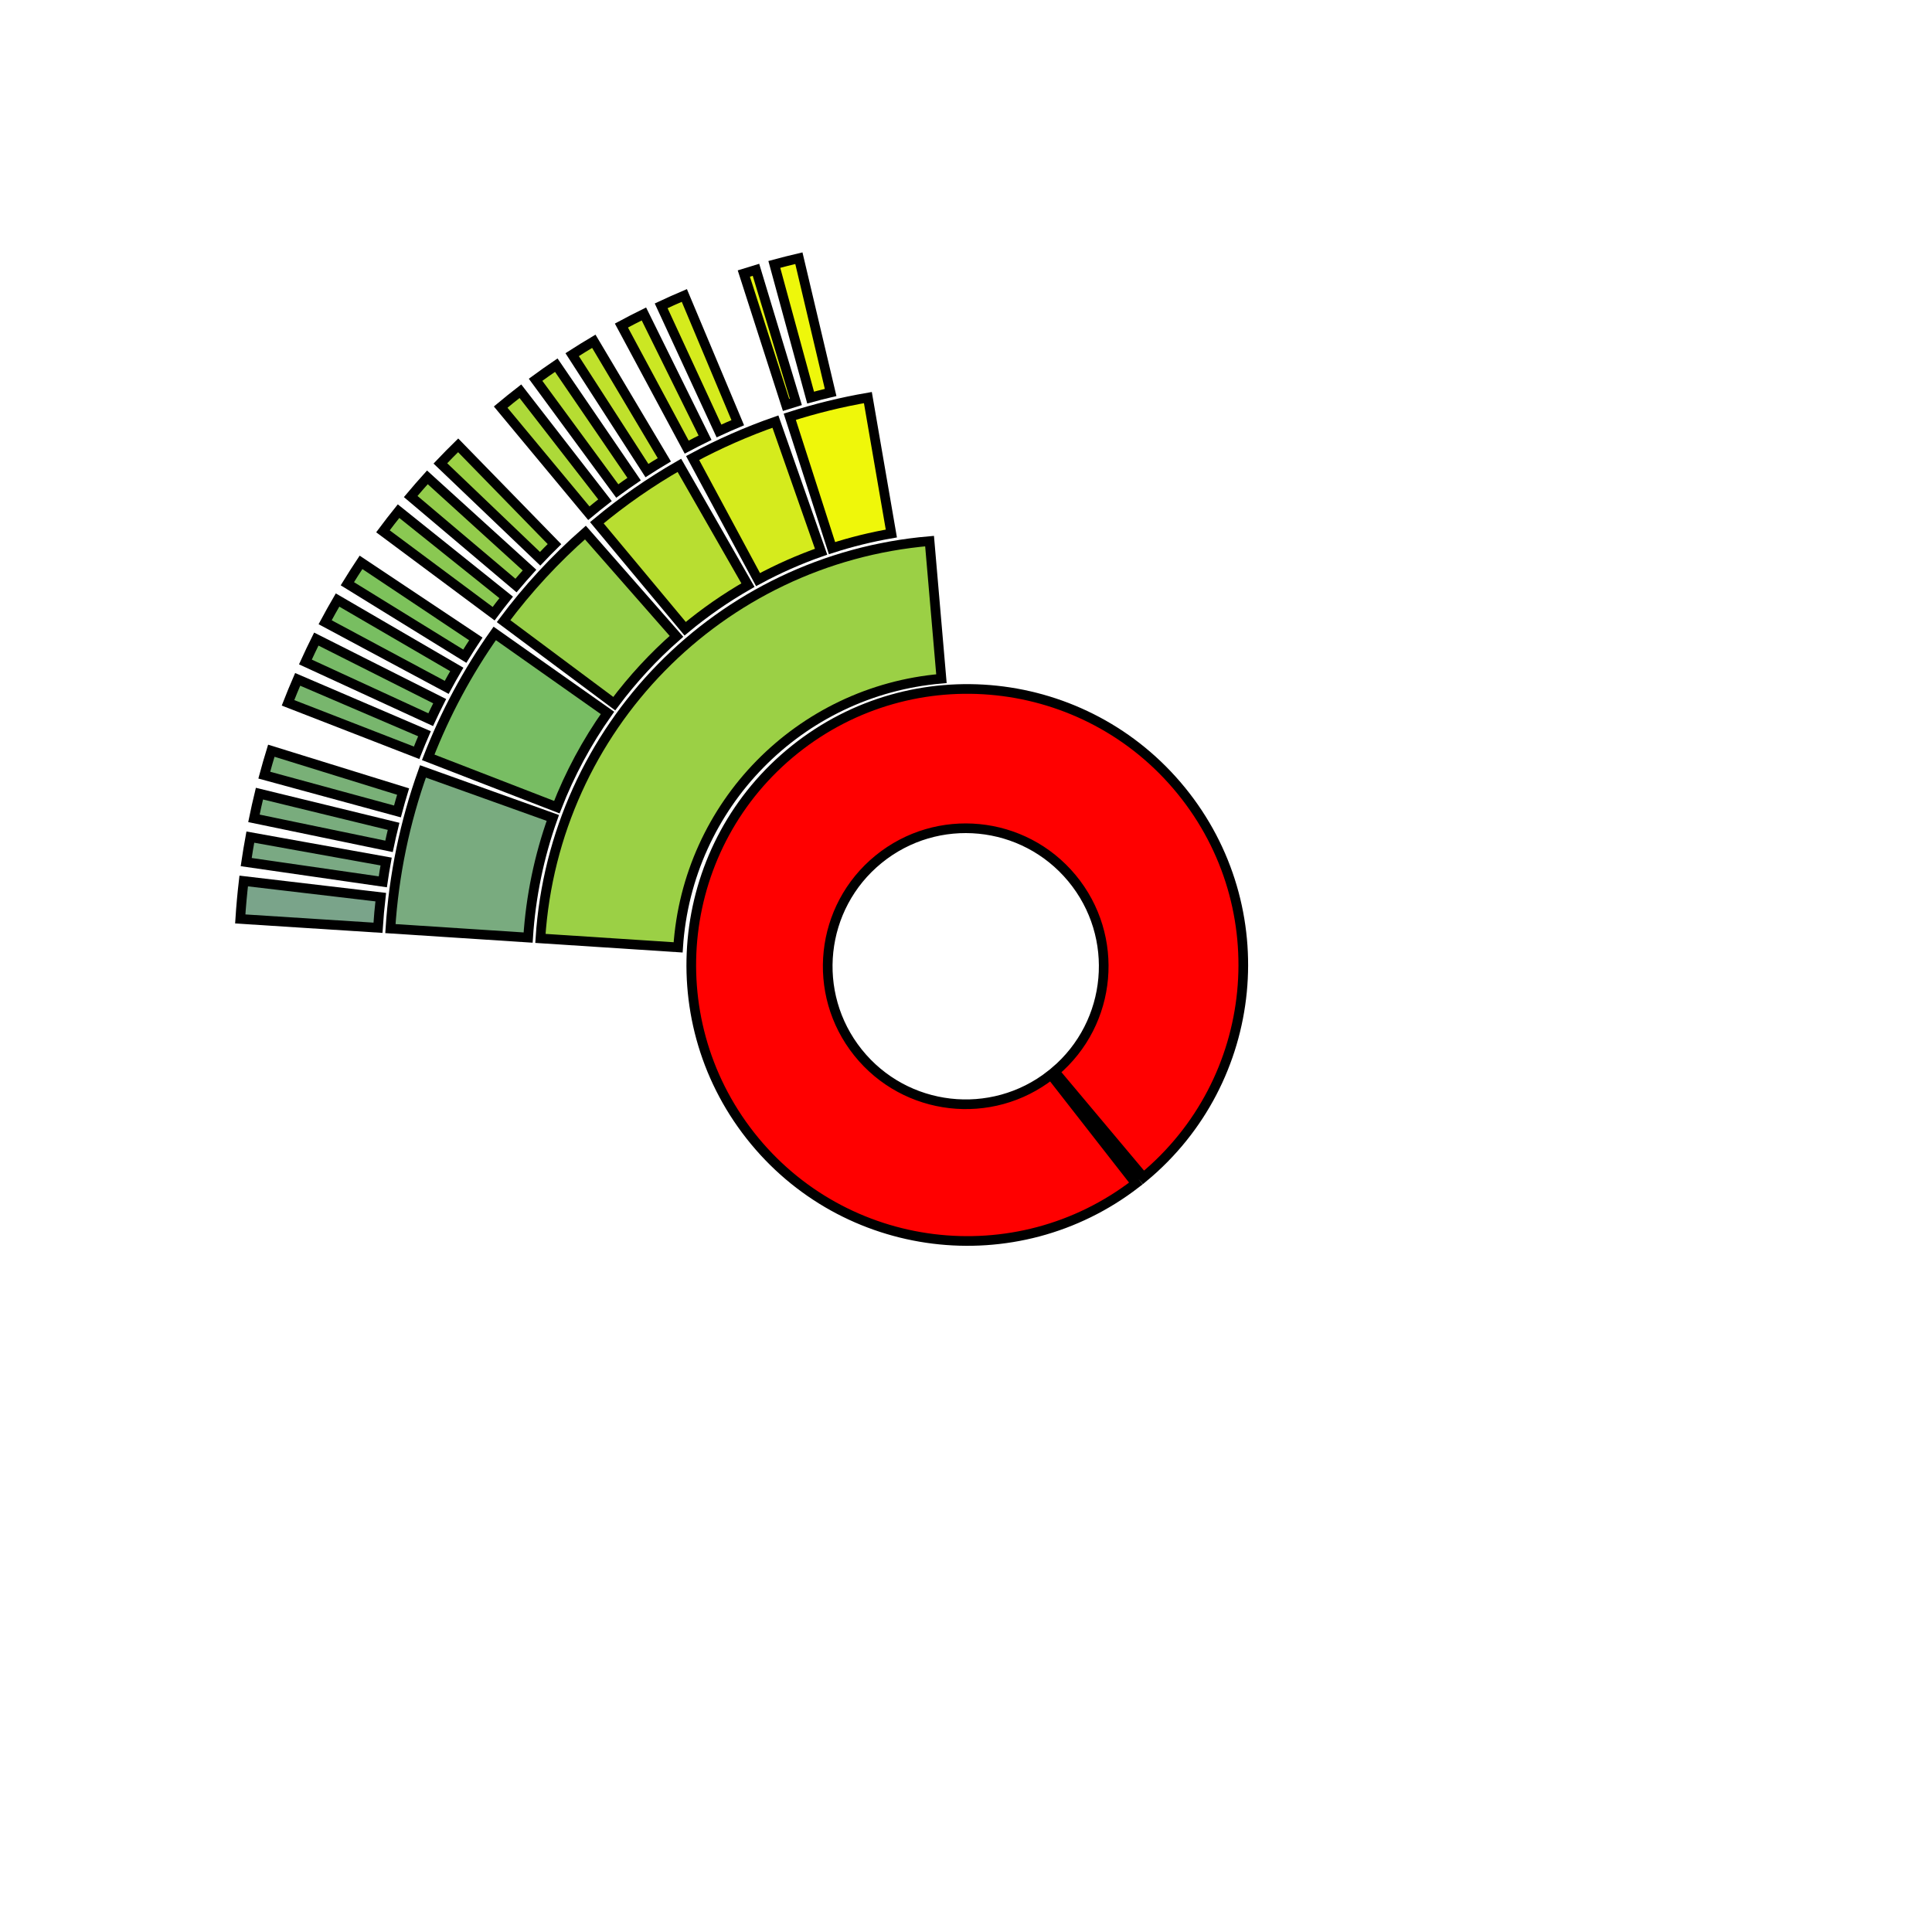
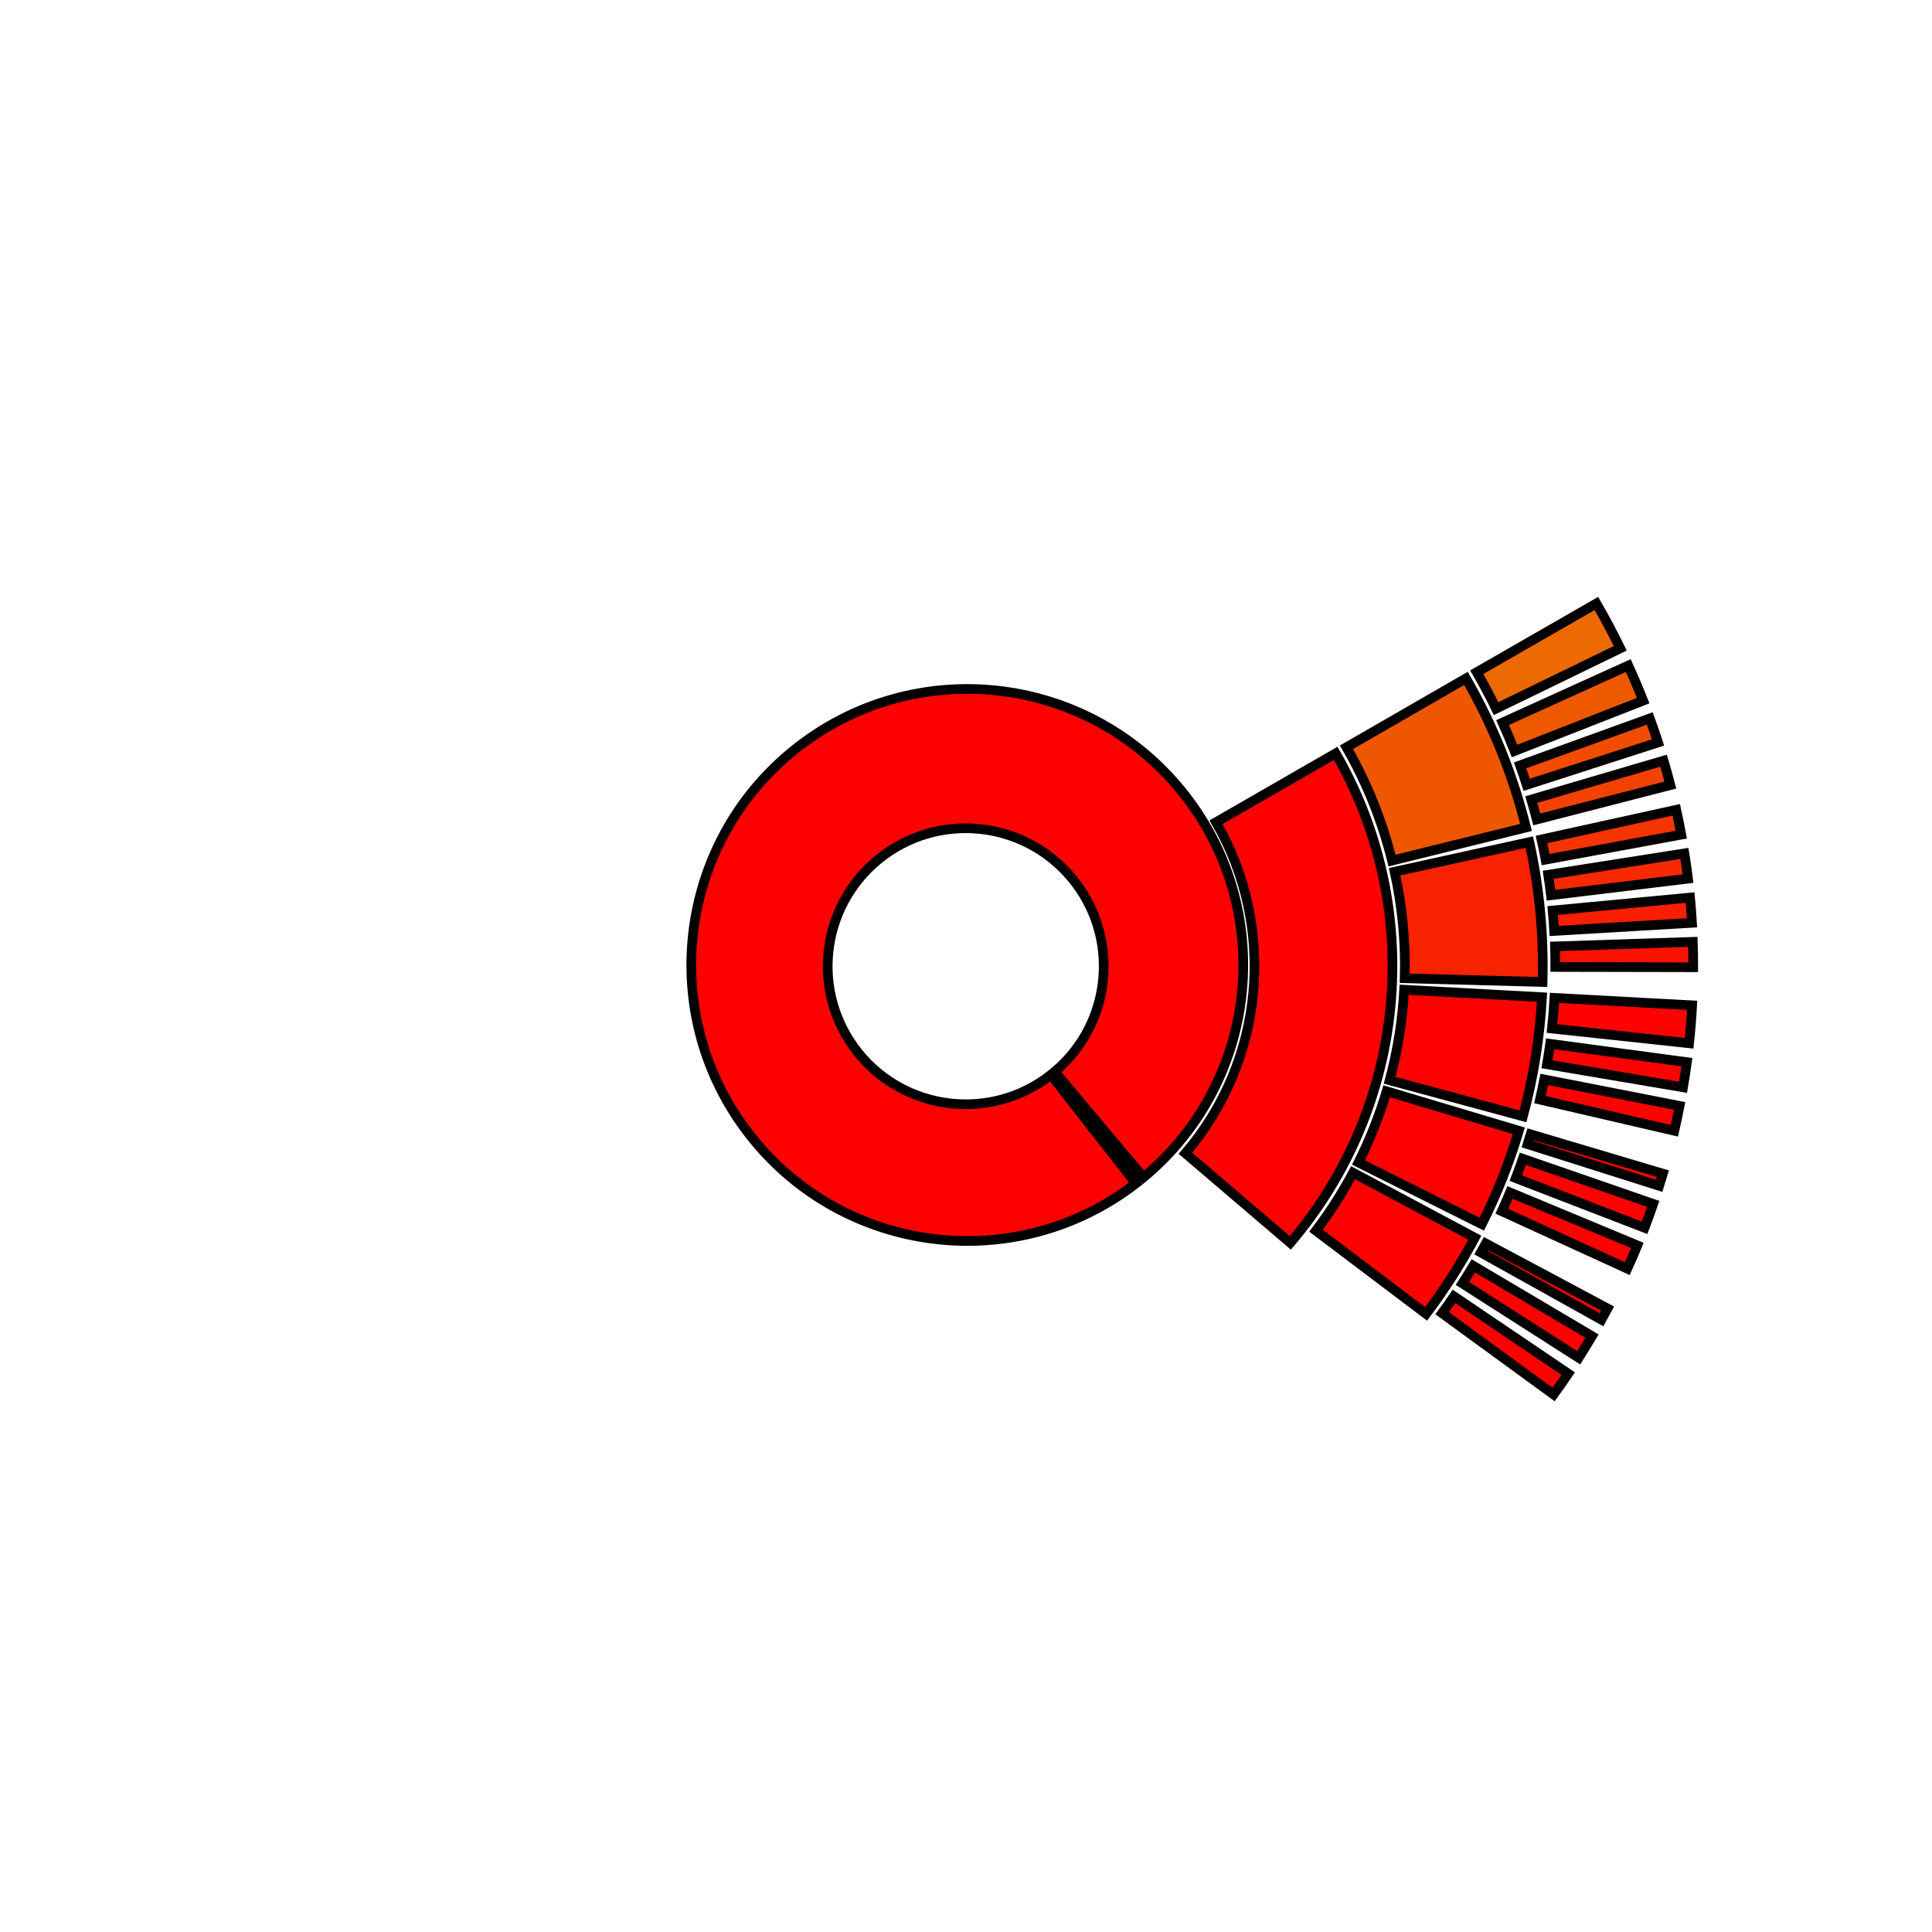
<svg xmlns="http://www.w3.org/2000/svg" width="600" height="600.0" viewBox="-7.0 -7.0 14 14">
  <defs>
</defs>
  <path d="M0.643,0.766 A1.0,1.0,0,1,0,0.616,0.788 L1.231,1.576 A2.0,2.0,0,1,1,1.286,1.532 Z" fill="red" stroke="black" stroke-width="0.07" />
-   <path d="M-0.178,-2.082 A2.09,2.09,0,0,0,-2.086,-0.135 L-3.084,-0.2 A3.09,3.09,0,0,1,-0.264,-3.079 Z" fill="#9bd045" stroke="black" stroke-width="0.07" />
-   <path d="M-2.994,-1.073 A3.18,3.18,0,0,0,-3.173,-0.206 L-4.171,-0.271 A4.18,4.18,0,0,1,-3.935,-1.41 Z" fill="#79ab7f" stroke="black" stroke-width="0.07" />
-   <path d="M-2.598,-1.834 A3.18,3.18,0,0,0,-2.965,-1.151 L-3.897,-1.512 A4.18,4.18,0,0,1,-3.415,-2.41 Z" fill="#78bd63" stroke="black" stroke-width="0.07" />
-   <path d="M-2.098,-2.389 A3.18,3.18,0,0,0,-2.549,-1.901 L-3.351,-2.499 A4.18,4.18,0,0,1,-2.758,-3.141 Z" fill="#97ce48" stroke="black" stroke-width="0.07" />
-   <path d="M-1.58,-2.76 A3.18,3.18,0,0,0,-2.035,-2.444 L-2.675,-3.212 A4.18,4.18,0,0,1,-2.077,-3.628 Z" fill="#b8de31" stroke="black" stroke-width="0.07" />
-   <path d="M-1.05,-3.002 A3.18,3.18,0,0,0,-1.507,-2.8 L-1.981,-3.681 A4.18,4.18,0,0,1,-1.381,-3.945 Z" fill="#d5eb1d" stroke="black" stroke-width="0.07" />
-   <path d="M-0.541,-3.134 A3.18,3.18,0,0,0,-0.971,-3.028 L-1.277,-3.98 A4.18,4.18,0,0,1,-0.711,-4.119 Z" fill="#eff70a" stroke="black" stroke-width="0.07" />
-   <path d="M-4.241,-0.499 A4.27,4.27,0,0,0,-4.261,-0.277 L-5.259,-0.341 A5.27,5.27,0,0,1,-5.234,-0.616 Z" fill="#7aa48a" stroke="black" stroke-width="0.07" />
-   <path d="M-4.202,-0.757 A4.27,4.27,0,0,0,-4.226,-0.61 L-5.216,-0.753 A5.27,5.27,0,0,1,-5.186,-0.934 Z" fill="#7aa983" stroke="black" stroke-width="0.07" />
-   <path d="M-4.148,-1.012 A4.27,4.27,0,0,0,-4.181,-0.867 L-5.16,-1.07 A5.27,5.27,0,0,1,-5.12,-1.249 Z" fill="#79ac7d" stroke="black" stroke-width="0.07" />
-   <path d="M-4.079,-1.264 A4.27,4.27,0,0,0,-4.12,-1.12 L-5.085,-1.383 A5.27,5.27,0,0,1,-5.034,-1.56 Z" fill="#79b077" stroke="black" stroke-width="0.07" />
-   <path d="M-3.924,-1.683 A4.27,4.27,0,0,0,-3.981,-1.545 L-4.913,-1.907 A5.27,5.27,0,0,1,-4.843,-2.077 Z" fill="#78b66d" stroke="black" stroke-width="0.07" />
-   <path d="M-3.814,-1.919 A4.27,4.27,0,0,0,-3.879,-1.785 L-4.787,-2.203 A5.27,5.27,0,0,1,-4.708,-2.369 Z" fill="#78ba67" stroke="black" stroke-width="0.07" />
-   <path d="M-3.69,-2.149 A4.27,4.27,0,0,0,-3.763,-2.019 L-4.644,-2.491 A5.27,5.27,0,0,1,-4.554,-2.652 Z" fill="#78be61" stroke="black" stroke-width="0.07" />
-   <path d="M-3.552,-2.37 A4.27,4.27,0,0,0,-3.632,-2.245 L-4.483,-2.77 A5.27,5.27,0,0,1,-4.384,-2.925 Z" fill="#7dc25b" stroke="black" stroke-width="0.07" />
-   <path d="M-3.332,-2.671 A4.27,4.27,0,0,0,-3.423,-2.553 L-4.225,-3.15 A5.27,5.27,0,0,1,-4.112,-3.296 Z" fill="#8ac852" stroke="black" stroke-width="0.07" />
-   <path d="M-3.163,-2.869 A4.27,4.27,0,0,0,-3.261,-2.757 L-4.024,-3.402 A5.27,5.27,0,0,1,-3.903,-3.541 Z" fill="#93cc4b" stroke="black" stroke-width="0.07" />
-   <path d="M-2.982,-3.057 A4.27,4.27,0,0,0,-3.086,-2.951 L-3.809,-3.642 A5.27,5.27,0,0,1,-3.68,-3.773 Z" fill="#9cd145" stroke="black" stroke-width="0.07" />
-   <path d="M-2.616,-3.375 A4.27,4.27,0,0,0,-2.733,-3.281 L-3.372,-4.05 A5.27,5.27,0,0,1,-3.229,-4.165 Z" fill="#add939" stroke="black" stroke-width="0.07" />
-   <path d="M-2.405,-3.528 A4.27,4.27,0,0,0,-2.527,-3.442 L-3.119,-4.248 A5.27,5.27,0,0,1,-2.969,-4.354 Z" fill="#b6dd32" stroke="black" stroke-width="0.07" />
-   <path d="M-2.186,-3.668 A4.27,4.27,0,0,0,-2.312,-3.59 L-2.854,-4.43 A5.27,5.27,0,0,1,-2.697,-4.527 Z" fill="#c0e12c" stroke="black" stroke-width="0.07" />
-   <path d="M-1.891,-3.828 A4.27,4.27,0,0,0,-2.024,-3.76 L-2.497,-4.641 A5.27,5.27,0,0,1,-2.334,-4.725 Z" fill="#cbe723" stroke="black" stroke-width="0.07" />
-   <path d="M-1.654,-3.937 A4.27,4.27,0,0,0,-1.79,-3.877 L-2.209,-4.784 A5.27,5.27,0,0,1,-2.041,-4.859 Z" fill="#d5eb1d" stroke="black" stroke-width="0.07" />
-   <path d="M-1.233,-4.088 A4.27,4.27,0,0,0,-1.304,-4.066 L-1.61,-5.018 A5.27,5.27,0,0,1,-1.522,-5.045 Z" fill="#e6f311" stroke="black" stroke-width="0.07" />
-   <path d="M-0.981,-4.156 A4.27,4.27,0,0,0,-1.126,-4.119 L-1.389,-5.084 A5.27,5.27,0,0,1,-1.211,-5.129 Z" fill="#eef70b" stroke="black" stroke-width="0.07" />
+   <path d="M1.59,1.357 A2.09,2.09,0,0,0,1.812,-1.042 L2.679,-1.541 A3.09,3.09,0,0,1,2.35,2.006 Z" fill="#ff0000" stroke="black" stroke-width="0.07" />
+   <path d="M3.087,-0.764 A3.18,3.18,0,0,0,2.757,-1.585 L3.623,-2.084 A4.18,4.18,0,0,1,4.058,-1.004 Z" fill="#ef5600" stroke="black" stroke-width="0.07" />
+   <path d="M3.179,0.089 A3.18,3.18,0,0,0,3.106,-0.683 L4.082,-0.898 A4.18,4.18,0,0,1,4.178,0.116 Z" fill="#f82100" stroke="black" stroke-width="0.07" />
+   <path d="M3.07,0.828 A3.18,3.18,0,0,0,3.175,0.172 L4.174,0.226 A4.18,4.18,0,0,1,4.036,1.089 Z" fill="#ff0000" stroke="black" stroke-width="0.07" />
+   <path d="M2.844,1.424 A3.18,3.18,0,0,0,3.048,0.908 L4.006,1.194 A4.18,4.18,0,0,1,3.738,1.871 Z" fill="#ff0000" stroke="black" stroke-width="0.07" />
+   <path d="M2.536,1.918 A3.18,3.18,0,0,0,2.805,1.498 L3.687,1.969 A4.18,4.18,0,0,1,3.334,2.521 Z" fill="#ff0000" stroke="black" stroke-width="0.07" />
+   <path d="M3.841,-1.865 A4.27,4.27,0,0,0,3.701,-2.129 L4.568,-2.627 A5.27,5.27,0,0,1,4.741,-2.302 Z" fill="#eb6900" stroke="black" stroke-width="0.07" />
+   <path d="M3.975,-1.558 A4.27,4.27,0,0,0,3.888,-1.764 L4.799,-2.177 A5.27,5.27,0,0,1,4.907,-1.923 Z" fill="#ee5900" stroke="black" stroke-width="0.07" />
+   <path d="M4.063,-1.313 A4.27,4.27,0,0,0,4.015,-1.454 L4.955,-1.794 A5.27,5.27,0,0,1,5.015,-1.62 Z" fill="#f14c00" stroke="black" stroke-width="0.07" />
+   <path d="M4.136,-1.062 A4.27,4.27,0,0,0,4.096,-1.206 L5.055,-1.488 A5.27,5.27,0,0,1,5.104,-1.311 Z" fill="#f34100" stroke="black" stroke-width="0.07" />
+   <path d="M4.2,-0.771 A4.27,4.27,0,0,0,4.17,-0.917 L5.147,-1.132 A5.27,5.27,0,0,1,5.183,-0.952 Z" fill="#f53400" stroke="black" stroke-width="0.07" />
+   <path d="M4.239,-0.513 A4.27,4.27,0,0,0,4.219,-0.661 L5.206,-0.816 A5.27,5.27,0,0,1,5.232,-0.633 Z" fill="#f72900" stroke="black" stroke-width="0.07" />
+   <path d="M4.262,-0.254 A4.27,4.27,0,0,0,4.251,-0.402 L5.247,-0.496 A5.27,5.27,0,0,1,5.261,-0.313 Z" fill="#f91e00" stroke="black" stroke-width="0.07" />
+   <path d="M4.27,0.007 A4.27,4.27,0,0,0,4.268,-0.142 L5.267,-0.175 A5.27,5.27,0,0,1,5.27,0.009 Z" fill="#fb1200" stroke="black" stroke-width="0.07" />
+   <path d="M4.246,0.453 A4.27,4.27,0,0,0,4.264,0.231 L5.262,0.285 A5.27,5.27,0,0,1,5.24,0.56 Z" fill="#fe0100" stroke="black" stroke-width="0.07" />
+   <path d="M4.21,0.712 A4.27,4.27,0,0,0,4.233,0.564 L5.224,0.697 A5.27,5.27,0,0,1,5.196,0.879 Z" fill="#ff0000" stroke="black" stroke-width="0.07" />
+   <path d="M4.159,0.968 A4.27,4.27,0,0,0,4.19,0.822 L5.171,1.014 A5.27,5.27,0,0,1,5.133,1.194 Z" fill="#ff0000" stroke="black" stroke-width="0.07" />
+   <path d="M4.07,1.291 A4.27,4.27,0,0,0,4.092,1.22 L5.05,1.505 A5.27,5.27,0,0,1,5.023,1.593 Z" fill="#ff0000" stroke="black" stroke-width="0.07" />
+   <path d="M3.984,1.537 A4.27,4.27,0,0,0,4.035,1.397 L4.98,1.724 A5.27,5.27,0,0,1,4.917,1.897 Z" fill="#ff0000" stroke="black" stroke-width="0.07" />
+   <path d="M3.883,1.777 A4.27,4.27,0,0,0,3.942,1.641 L4.865,2.025 A5.27,5.27,0,0,1,4.792,2.193 Z" fill="#ff0000" stroke="black" stroke-width="0.07" />
+   <path d="M3.731,2.076 A4.27,4.27,0,0,0,3.767,2.011 L4.649,2.482 A5.27,5.27,0,0,1,4.605,2.563 Z" fill="#ff0000" stroke="black" stroke-width="0.07" />
+   <path d="M3.597,2.3 A4.27,4.27,0,0,0,3.676,2.173 L4.536,2.682 A5.27,5.27,0,0,1,4.44,2.839 Z" fill="#ff0000" stroke="black" stroke-width="0.07" />
+   <path d="M3.45,2.516 A4.27,4.27,0,0,0,3.536,2.394 L4.364,2.954 A5.27,5.27,0,0,1,4.258,3.105 Z" fill="#ff0000" stroke="black" stroke-width="0.07" />
</svg>
